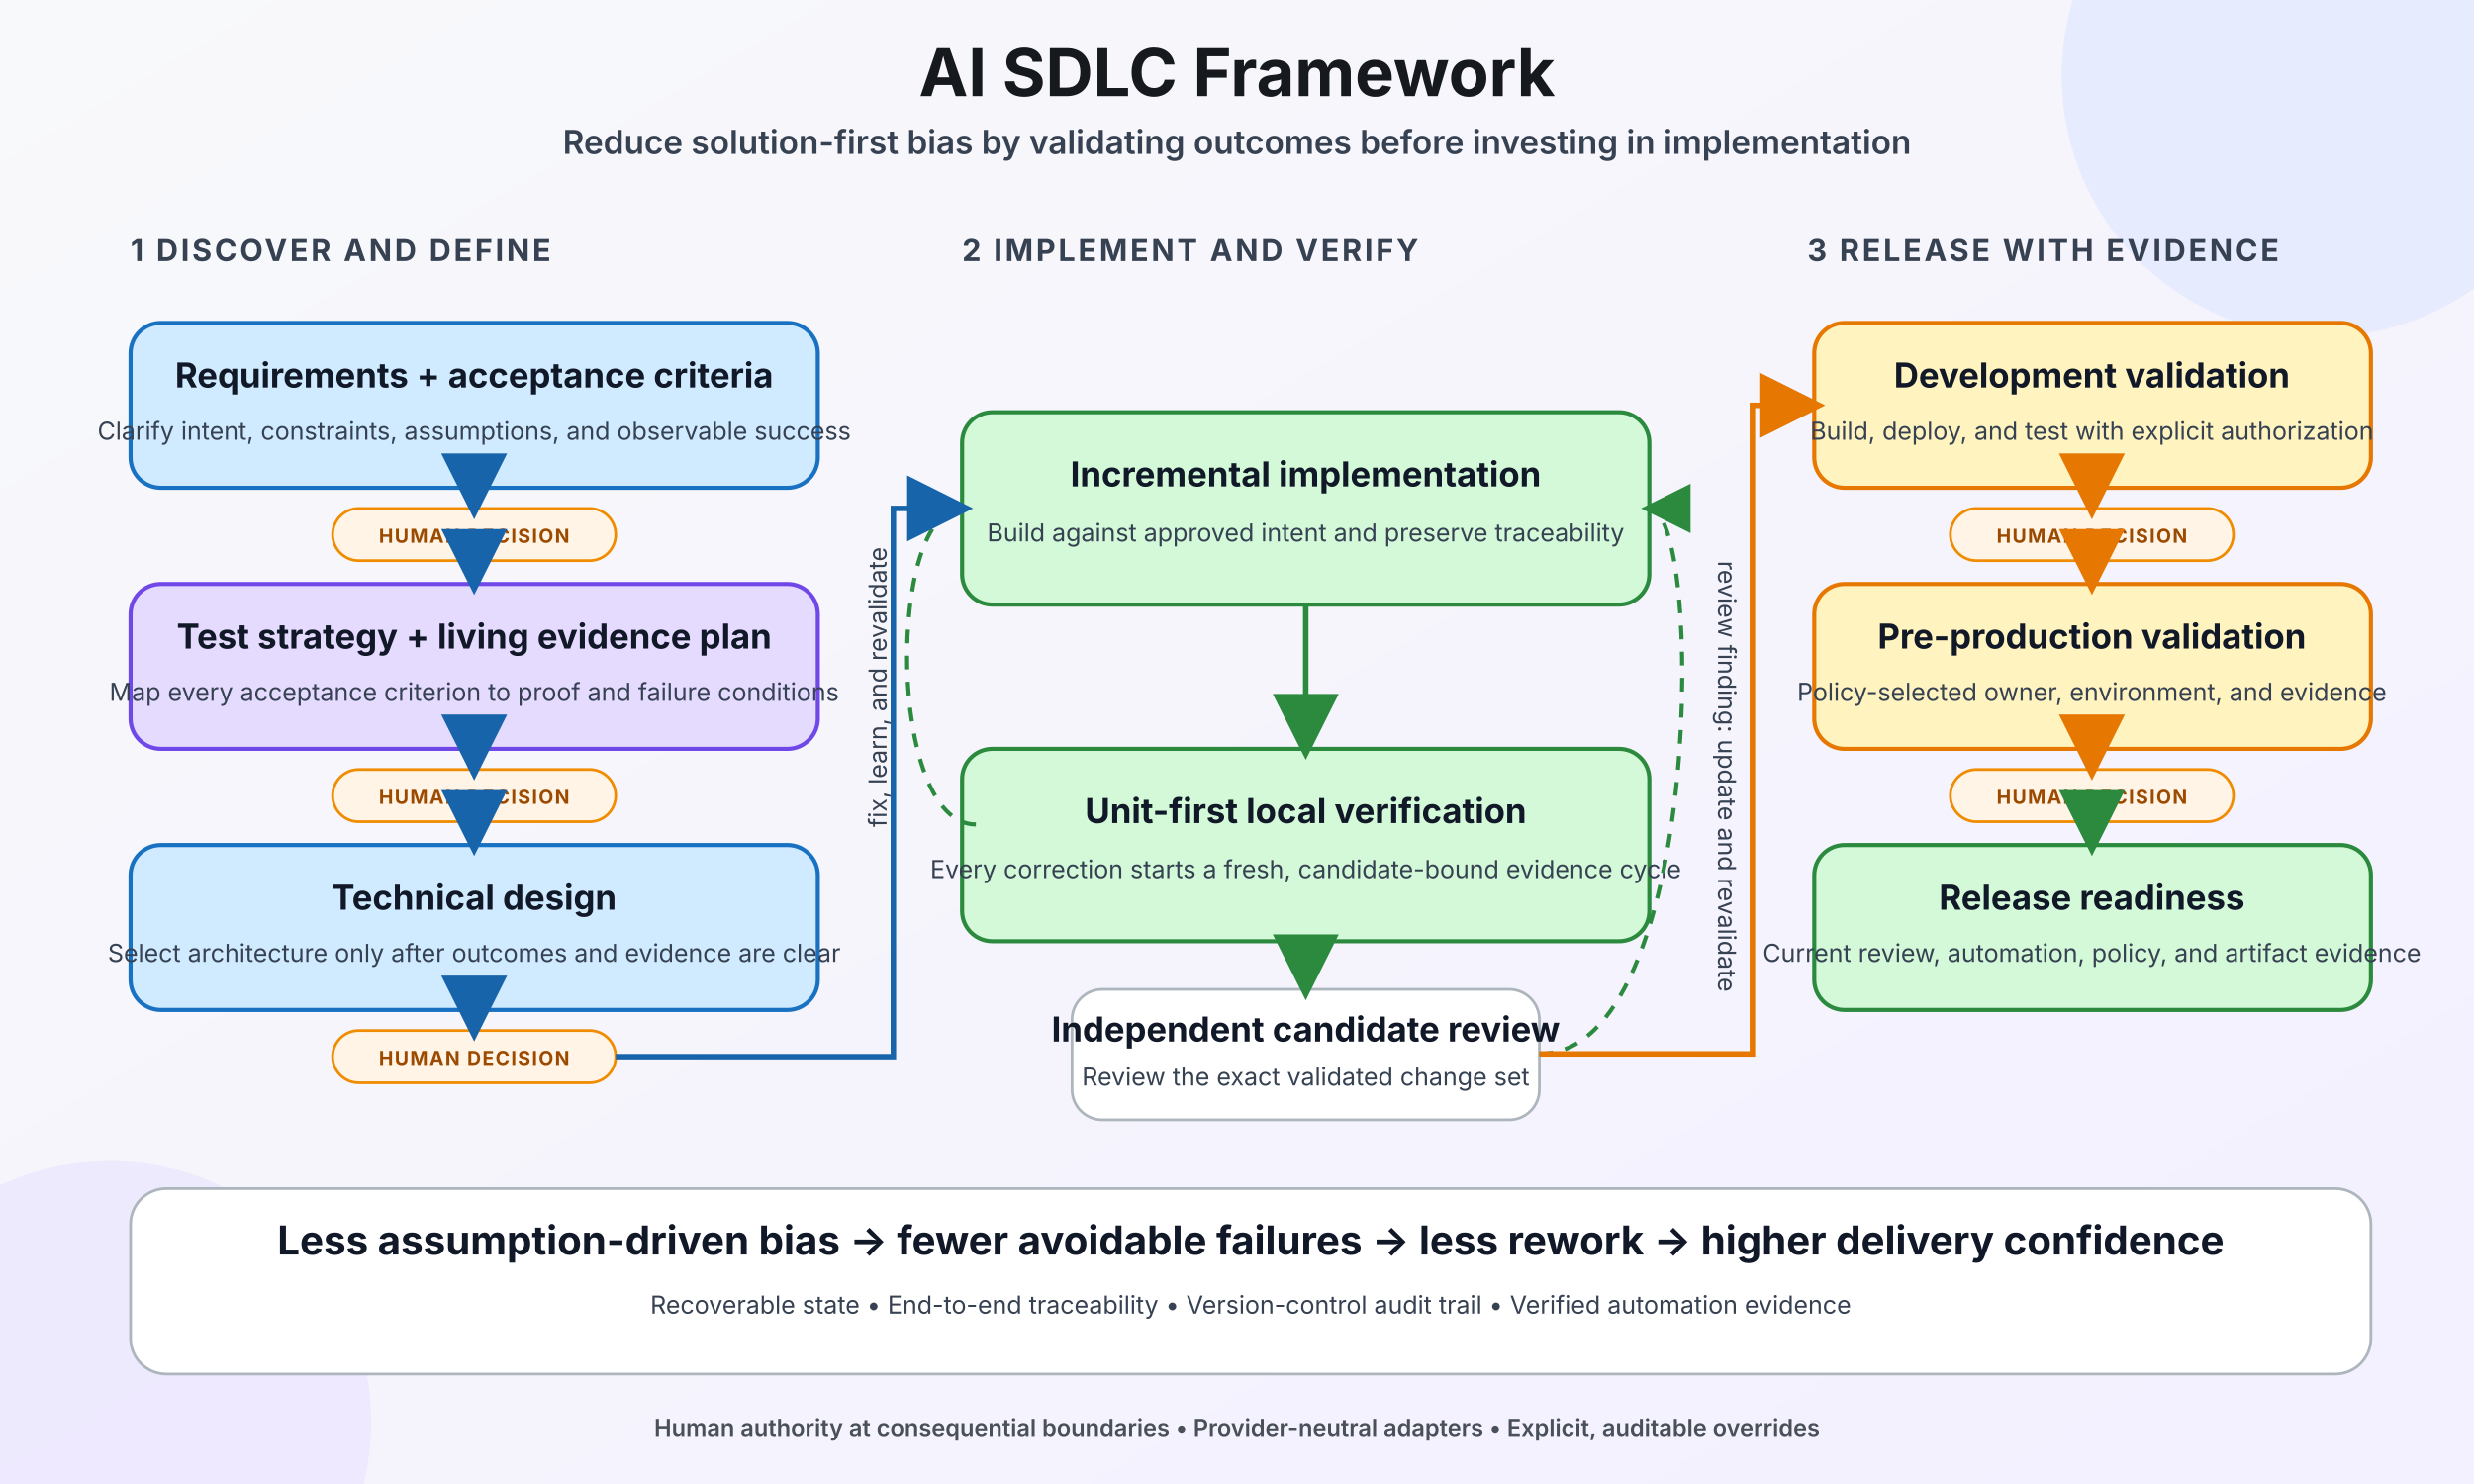
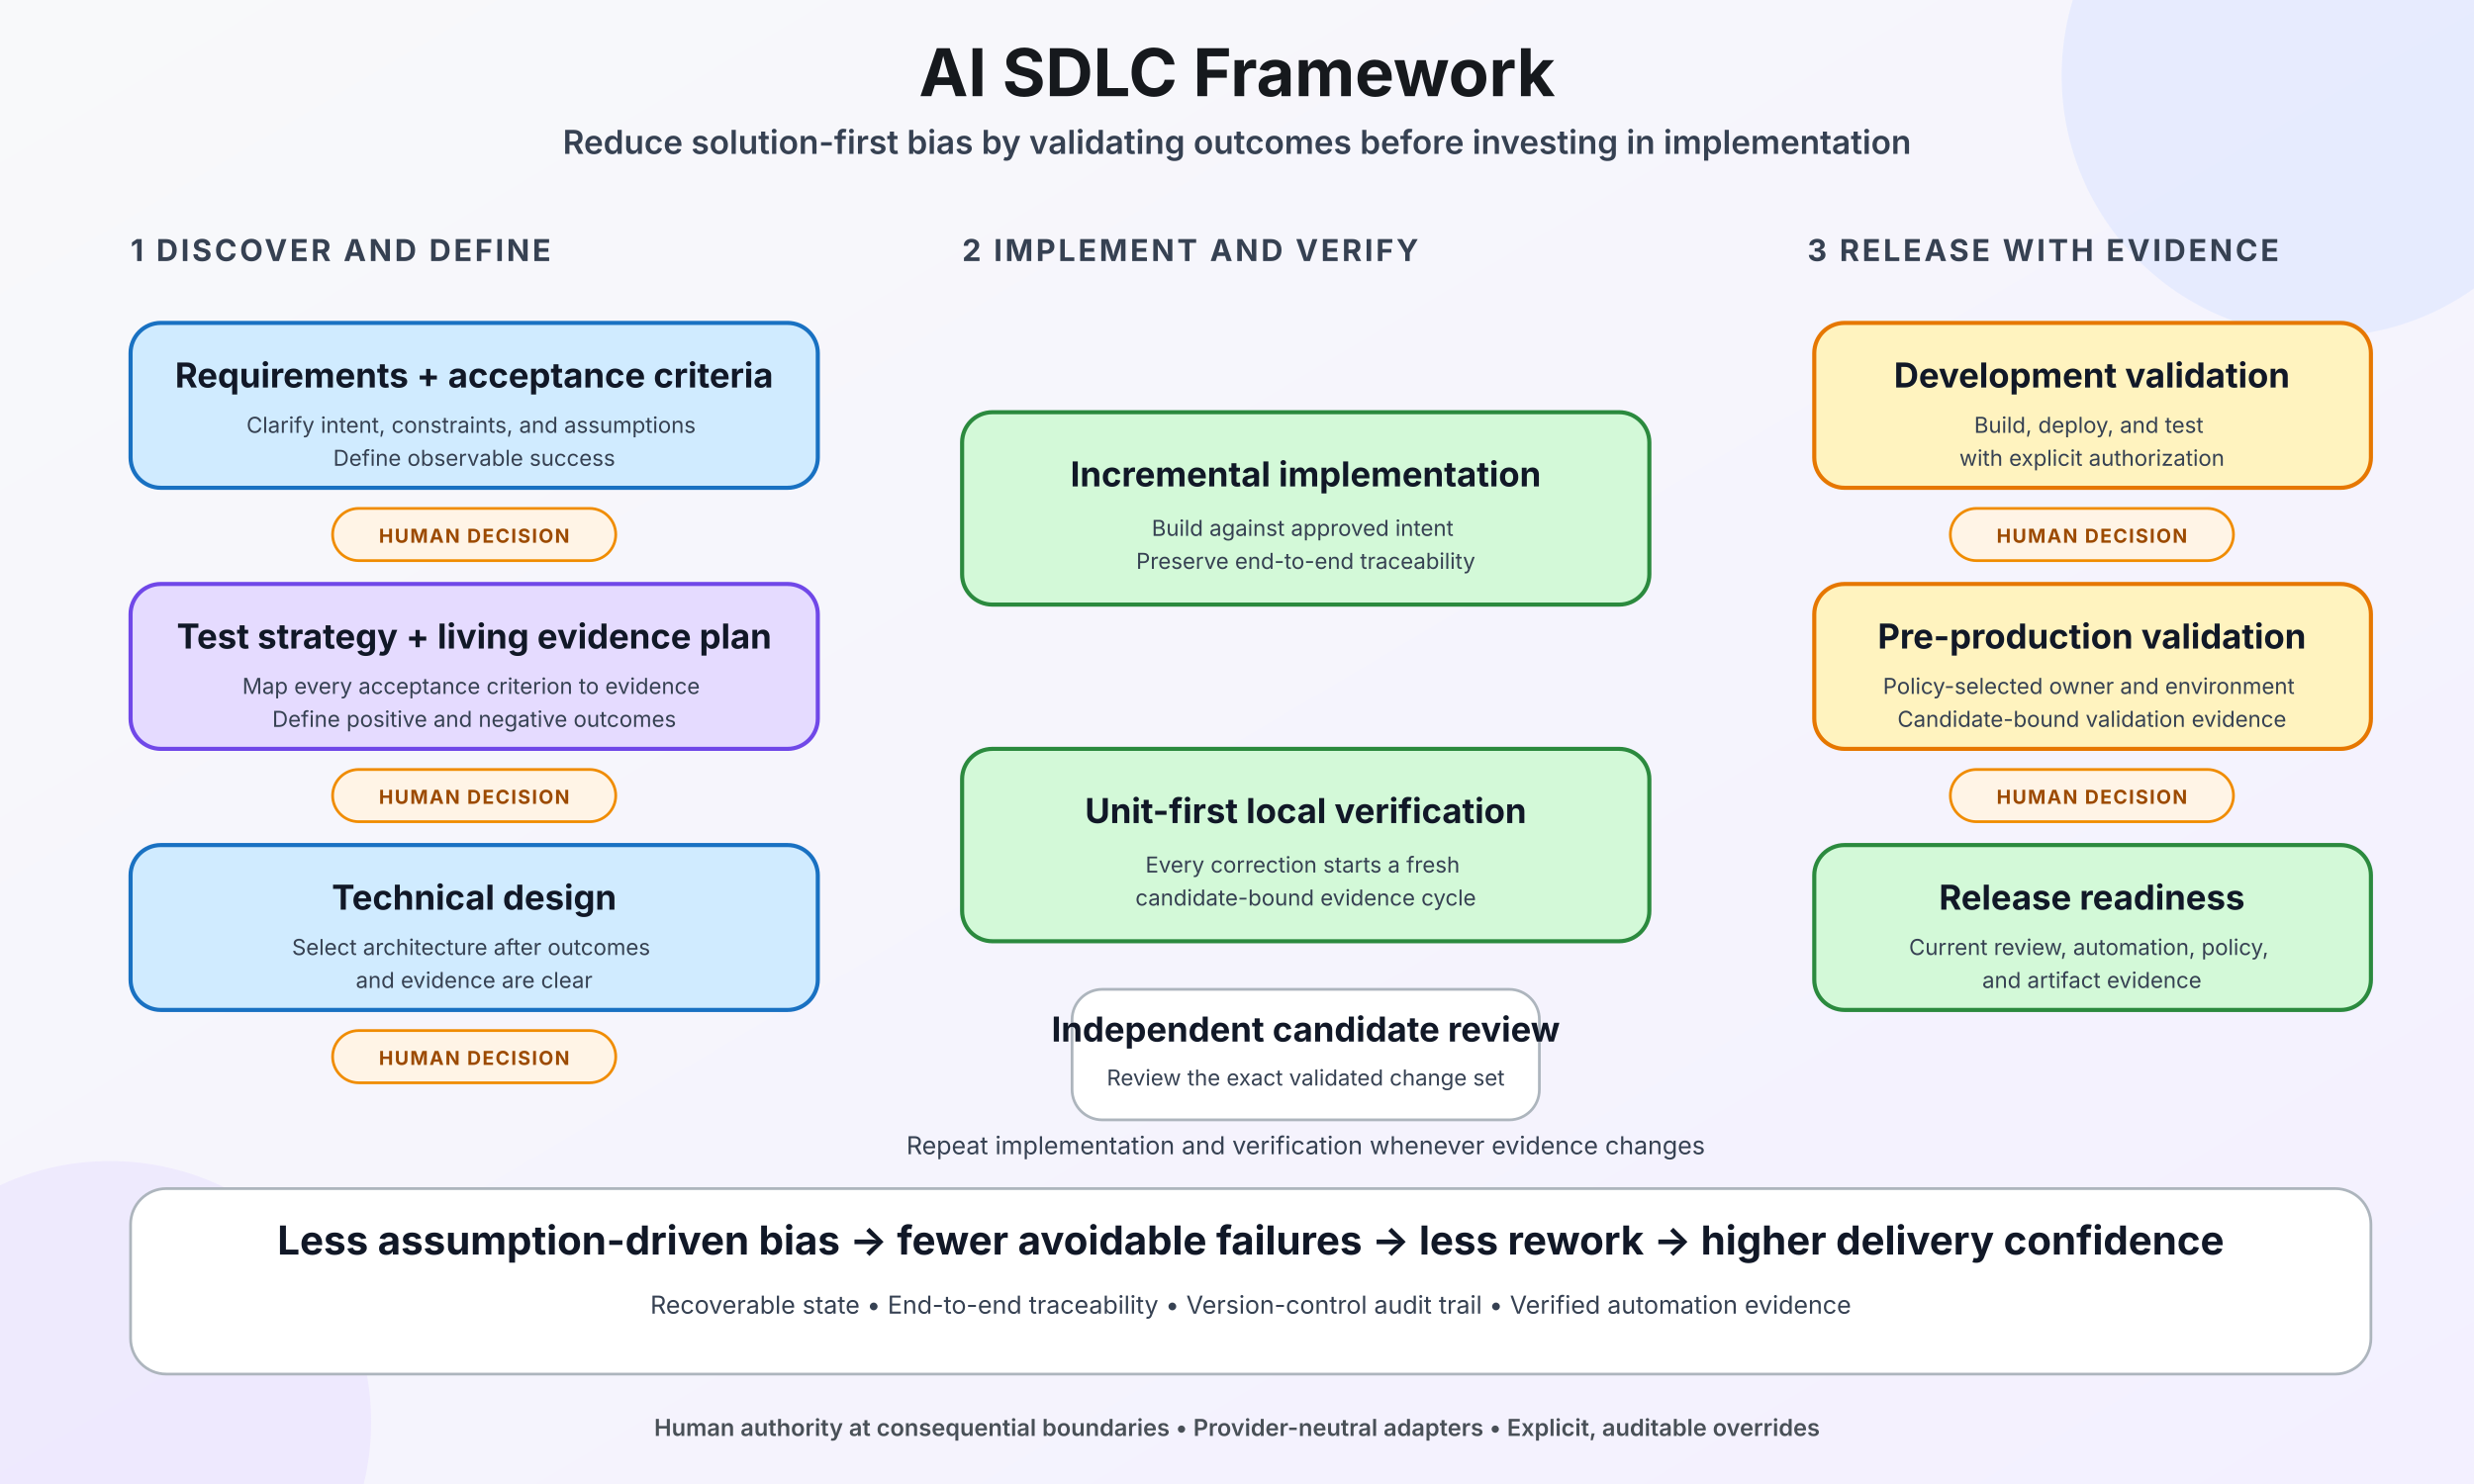
<svg xmlns="http://www.w3.org/2000/svg" width="1800" height="1080" viewBox="0 0 1800 1080" role="img" aria-labelledby="title desc">
  <defs>
    <linearGradient id="background" x1="0" y1="0" x2="1" y2="1">
      <stop offset="0" stop-color="#f8f9fa" />
      <stop offset="1" stop-color="#f3f0ff" />
    </linearGradient>
-     <marker id="arrow-blue" markerWidth="12" markerHeight="12" refX="10" refY="6" orient="auto">
-       <path d="M0 0 L12 6 L0 12 z" fill="#1864ab" />
-     </marker>
-     <marker id="arrow-green" markerWidth="12" markerHeight="12" refX="10" refY="6" orient="auto">
-       <path d="M0 0 L12 6 L0 12 z" fill="#2b8a3e" />
-     </marker>
-     <marker id="arrow-orange" markerWidth="12" markerHeight="12" refX="10" refY="6" orient="auto">
-       <path d="M0 0 L12 6 L0 12 z" fill="#e67700" />
-     </marker>
    <style>
      .title { font: 700 48px Inter, Arial, sans-serif; fill: #16191d; text-anchor: middle; }
      .subtitle { font: 600 24px Inter, Arial, sans-serif; fill: #364152; text-anchor: middle; }
      .section { font: 700 22px Inter, Arial, sans-serif; fill: #364152; letter-spacing: 2px; }
      .box-title { font: 700 25px Inter, Arial, sans-serif; fill: #111827; text-anchor: middle; }
-       .box-copy { font: 18px Inter, Arial, sans-serif; fill: #364152; text-anchor: middle; }
+       .box-copy { font: 16px Inter, Arial, sans-serif; fill: #364152; text-anchor: middle; }
      .gate { font: 700 14px Inter, Arial, sans-serif; fill: #9c4a00; text-anchor: middle; letter-spacing: 1px; }
      .outcome { font: 700 29px Inter, Arial, sans-serif; fill: #111827; text-anchor: middle; }
      .support { font: 18px Inter, Arial, sans-serif; fill: #364152; text-anchor: middle; }
      .footer { font: 600 17px Inter, Arial, sans-serif; fill: #495057; text-anchor: middle; }
      .define { fill: #d0ebff; stroke: #1971c2; stroke-width: 3; }
      .test { fill: #e5dbff; stroke: #7048e8; stroke-width: 3; }
      .build { fill: #d3f9d8; stroke: #2b8a3e; stroke-width: 3; }
      .release { fill: #fff3bf; stroke: #e67700; stroke-width: 3; }
      .neutral { fill: #ffffff; stroke: #adb5bd; stroke-width: 2; }
      .decision { fill: #fff4e6; stroke: #f08c00; stroke-width: 2; }
-       .blue-line { fill: none; stroke: #1864ab; stroke-width: 4; marker-end: url(#arrow-blue); }
-       .green-line { fill: none; stroke: #2b8a3e; stroke-width: 4; marker-end: url(#arrow-green); }
-       .orange-line { fill: none; stroke: #e67700; stroke-width: 4; marker-end: url(#arrow-orange); }
-       .loop { fill: none; stroke: #2b8a3e; stroke-width: 3; stroke-dasharray: 10 9; marker-end: url(#arrow-green); }
    </style>
  </defs>
  <rect width="1800" height="1080" fill="url(#background)" />
  <circle cx="1690" cy="55" r="190" fill="#dbe4ff" opacity="0.55" />
  <circle cx="80" cy="1035" r="190" fill="#e5dbff" opacity="0.45" />
  <text x="900" y="70" class="title">AI SDLC Framework</text>
  <text x="900" y="112" class="subtitle">Reduce solution-first bias by validating outcomes before investing in implementation</text>
  <text x="95" y="190" class="section">1  DISCOVER AND DEFINE</text>
  <text x="700" y="190" class="section">2  IMPLEMENT AND VERIFY</text>
  <text x="1315" y="190" class="section">3  RELEASE WITH EVIDENCE</text>
  <rect x="95" y="235" width="500" height="120" rx="22" class="define" />
  <text x="345" y="282" class="box-title">Requirements + acceptance criteria</text>
-   <text x="345" y="320" class="box-copy">Clarify intent, constraints, assumptions, and observable success</text>
+   <text x="345" y="315" class="box-copy">
+     <tspan x="345">Clarify intent, constraints, and assumptions</tspan>
+     <tspan x="345" dy="24">Define observable success</tspan>
+   </text>
  <rect x="242" y="370" width="206" height="38" rx="19" class="decision" />
  <text x="345" y="395" class="gate">HUMAN DECISION</text>
  <rect x="95" y="425" width="500" height="120" rx="22" class="test" />
  <text x="345" y="472" class="box-title">Test strategy + living evidence plan</text>
-   <text x="345" y="510" class="box-copy">Map every acceptance criterion to proof and failure conditions</text>
+   <text x="345" y="505" class="box-copy">
+     <tspan x="345">Map every acceptance criterion to evidence</tspan>
+     <tspan x="345" dy="24">Define positive and negative outcomes</tspan>
+   </text>
  <rect x="242" y="560" width="206" height="38" rx="19" class="decision" />
  <text x="345" y="585" class="gate">HUMAN DECISION</text>
  <rect x="95" y="615" width="500" height="120" rx="22" class="define" />
  <text x="345" y="662" class="box-title">Technical design</text>
-   <text x="345" y="700" class="box-copy">Select architecture only after outcomes and evidence are clear</text>
+   <text x="345" y="695" class="box-copy">
+     <tspan x="345">Select architecture after outcomes</tspan>
+     <tspan x="345" dy="24">and evidence are clear</tspan>
+   </text>
  <rect x="242" y="750" width="206" height="38" rx="19" class="decision" />
  <text x="345" y="775" class="gate">HUMAN DECISION</text>
-   <path d="M345 355 L345 370" class="blue-line" />
-   <path d="M345 408 L345 425" class="blue-line" />
-   <path d="M345 545 L345 560" class="blue-line" />
-   <path d="M345 598 L345 615" class="blue-line" />
-   <path d="M345 735 L345 750" class="blue-line" />
  <rect x="700" y="300" width="500" height="140" rx="22" class="build" />
  <text x="950" y="354" class="box-title">Incremental implementation</text>
-   <text x="950" y="394" class="box-copy">Build against approved intent and preserve traceability</text>
+   <text x="950" y="390" class="box-copy">
+     <tspan x="950">Build against approved intent</tspan>
+     <tspan x="950" dy="24">Preserve end-to-end traceability</tspan>
+   </text>
  <rect x="700" y="545" width="500" height="140" rx="22" class="build" />
  <text x="950" y="599" class="box-title">Unit-first local verification</text>
-   <text x="950" y="639" class="box-copy">Every correction starts a fresh, candidate-bound evidence cycle</text>
+   <text x="950" y="635" class="box-copy">
+     <tspan x="950">Every correction starts a fresh</tspan>
+     <tspan x="950" dy="24">candidate-bound evidence cycle</tspan>
+   </text>
  <rect x="780" y="720" width="340" height="95" rx="22" class="neutral" />
  <text x="950" y="758" class="box-title">Independent candidate review</text>
  <text x="950" y="790" class="box-copy">Review the exact validated change set</text>
-   <path d="M950 440 L950 545" class="green-line" />
-   <path d="M950 685 L950 720" class="green-line" />
-   <path d="M710 600 C645 600 645 370 700 370" class="loop" />
-   <text x="645" y="500" class="box-copy" transform="rotate(-90 645 500)">fix, learn, and revalidate</text>
-   <path d="M1120 767 C1240 767 1240 370 1200 370" class="loop" />
-   <text x="1250" y="565" class="box-copy" transform="rotate(90 1250 565)">review finding: update and revalidate</text>
-   <path d="M448 769 L650 769 L650 370 L700 370" class="blue-line" />
+   <text x="950" y="840" class="support">Repeat implementation and verification whenever evidence changes</text>
  <rect x="1320" y="235" width="405" height="120" rx="22" class="release" />
  <text x="1522" y="282" class="box-title">Development validation</text>
-   <text x="1522" y="320" class="box-copy">Build, deploy, and test with explicit authorization</text>
+   <text x="1522" y="315" class="box-copy">
+     <tspan x="1522">Build, deploy, and test</tspan>
+     <tspan x="1522" dy="24">with explicit authorization</tspan>
+   </text>
  <rect x="1419" y="370" width="206" height="38" rx="19" class="decision" />
  <text x="1522" y="395" class="gate">HUMAN DECISION</text>
  <rect x="1320" y="425" width="405" height="120" rx="22" class="release" />
  <text x="1522" y="472" class="box-title">Pre-production validation</text>
-   <text x="1522" y="510" class="box-copy">Policy-selected owner, environment, and evidence</text>
+   <text x="1522" y="505" class="box-copy">
+     <tspan x="1522">Policy-selected owner and environment</tspan>
+     <tspan x="1522" dy="24">Candidate-bound validation evidence</tspan>
+   </text>
  <rect x="1419" y="560" width="206" height="38" rx="19" class="decision" />
  <text x="1522" y="585" class="gate">HUMAN DECISION</text>
  <rect x="1320" y="615" width="405" height="120" rx="22" class="build" />
  <text x="1522" y="662" class="box-title">Release readiness</text>
-   <text x="1522" y="700" class="box-copy">Current review, automation, policy, and artifact evidence</text>
-   <path d="M1522 355 L1522 370" class="orange-line" />
-   <path d="M1522 408 L1522 425" class="orange-line" />
-   <path d="M1522 545 L1522 560" class="orange-line" />
-   <path d="M1522 598 L1522 615" class="green-line" />
-   <path d="M1120 767 L1275 767 L1275 295 L1320 295" class="orange-line" />
+   <text x="1522" y="695" class="box-copy">
+     <tspan x="1522">Current review, automation, policy,</tspan>
+     <tspan x="1522" dy="24">and artifact evidence</tspan>
+   </text>
  <rect x="95" y="865" width="1630" height="135" rx="26" class="neutral" />
  <text x="910" y="913" class="outcome">Less assumption-driven bias  →  fewer avoidable failures  →  less rework  →  higher delivery confidence</text>
  <text x="910" y="956" class="support">Recoverable state  •  End-to-end traceability  •  Version-control audit trail  •  Verified automation evidence</text>
  <text x="900" y="1045" class="footer">Human authority at consequential boundaries  •  Provider-neutral adapters  •  Explicit, auditable overrides</text>
</svg>
